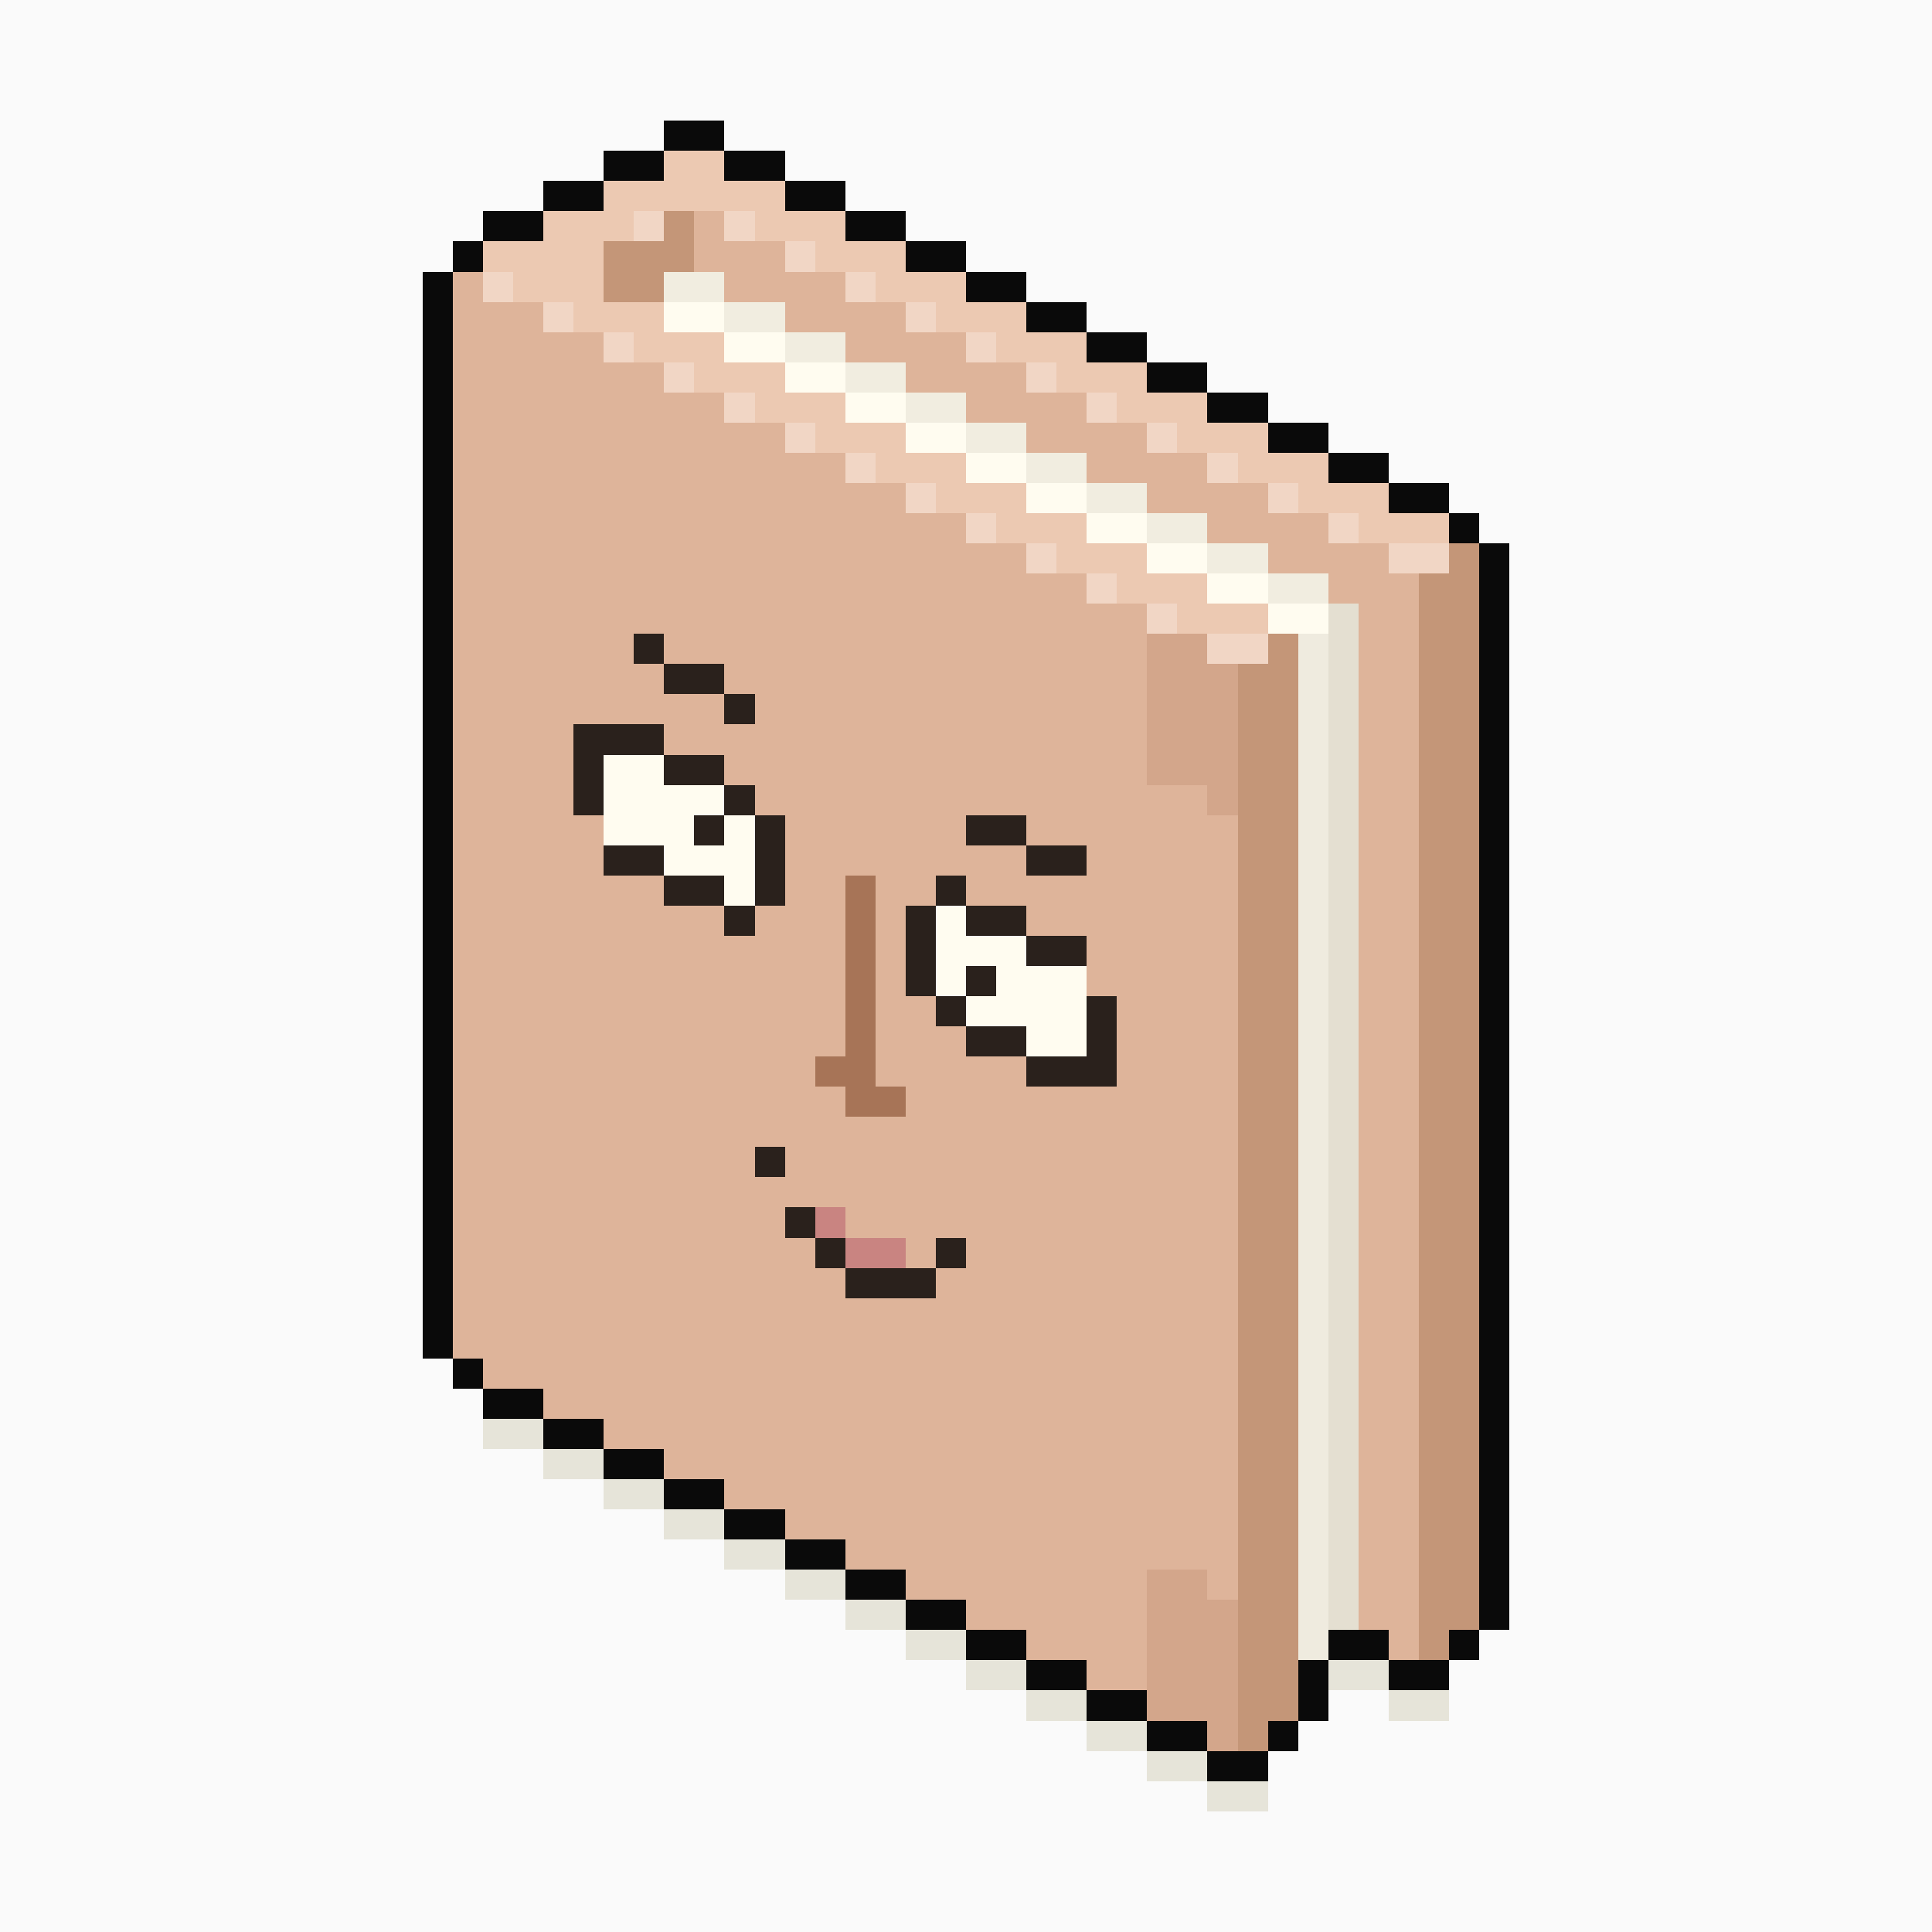
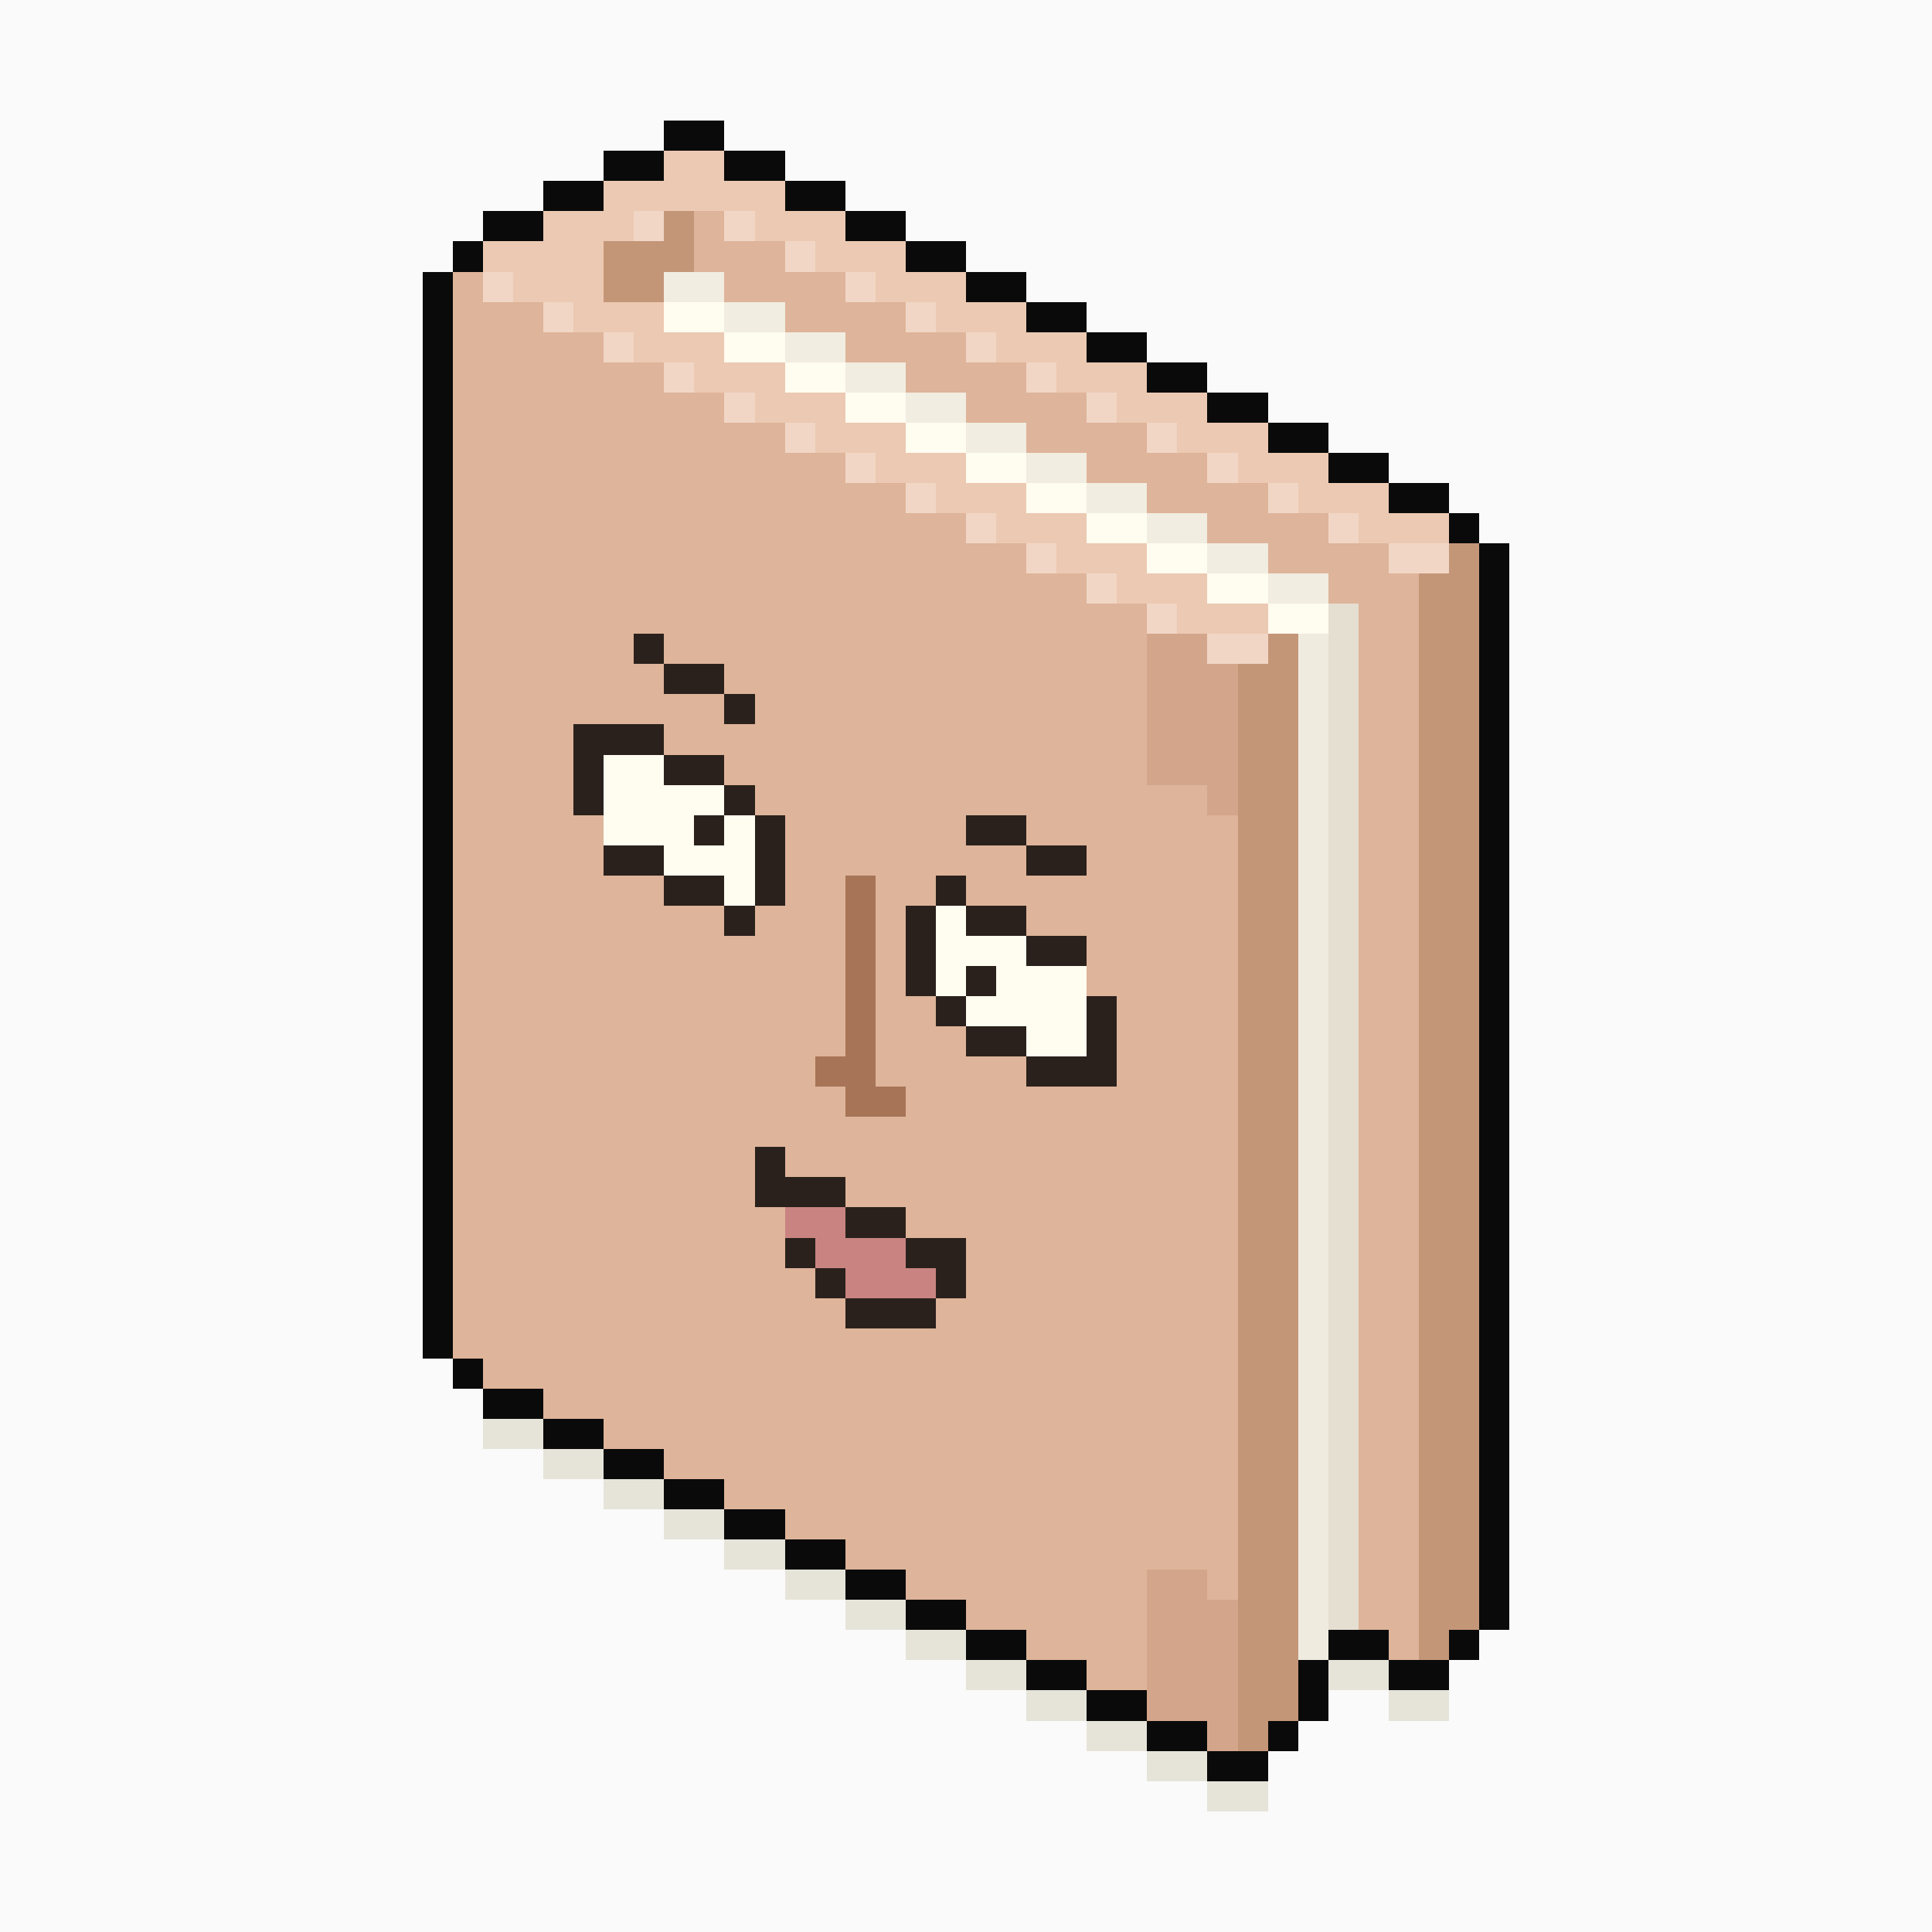
<svg xmlns="http://www.w3.org/2000/svg" viewBox="0 0 64 64" shape-rendering="crispEdges">
  <rect width="64" height="64" fill="#fafafa" />
-   <path fill="#deb49a" d="M23 7h1v1h-1zM23 8h3v1h-3zM15 9h1v1h-1zM24 9h4v1h-4zM15 10h3v1h-3zM26 10h4v1h-4zM15 11h5v1h-5zM28 11h4v1h-4zM15 12h7v1h-7zM30 12h4v1h-4zM15 13h9v1h-9zM32 13h4v1h-4zM15 14h11v1h-11zM34 14h4v1h-4zM15 15h13v1h-13zM36 15h4v1h-4zM15 16h15v1h-15zM38 16h4v1h-4zM15 17h17v1h-17zM40 17h4v1h-4zM15 18h19v1h-19zM42 18h4v1h-4zM15 19h21v1h-21zM44 19h3v1h-3zM15 20h23v1h-23zM15 21h6v1h-6zM22 21h16v1h-16zM15 22h7v1h-7zM24 22h14v1h-14zM15 23h9v1h-9zM25 23h13v1h-13zM22 24h16v1h-16zM24 25h14v1h-14zM15 24h4v3h-4zM25 26h15v1h-15zM26 27h6v1h-6zM34 27h7v1h-7zM15 27h5v2h-5zM26 28h8v1h-8zM36 28h5v1h-5zM15 29h7v1h-7zM26 29h2v1h-2zM29 29h2v1h-2zM32 29h9v1h-9zM15 30h9v1h-9zM25 30h3v1h-3zM34 30h7v1h-7zM29 30h1v3h-1zM36 31h5v2h-5zM29 33h2v1h-2zM15 31h13v4h-13zM29 34h3v1h-3zM15 35h12v1h-12zM29 35h5v1h-5zM37 33h4v3h-4zM15 36h13v1h-13zM30 36h11v1h-11zM15 37h26v1h-26zM15 38h10v1h-10zM26 38h15v1h-15zM15 39h26v1h-26zM15 40h11v1h-11zM28 40h13v1h-13zM15 41h12v1h-12zM30 41h1v1h-1zM32 41h9v1h-9zM15 42h13v1h-13zM31 42h10v1h-10zM15 43h26v2h-26zM16 45h25v1h-25zM18 46h23v1h-23zM20 47h21v1h-21zM22 48h19v1h-19zM24 49h17v1h-17zM26 50h15v1h-15zM28 51h13v1h-13zM30 52h8v1h-8zM40 52h1v1h-1zM32 53h6v1h-6zM45 20h2v34h-2zM34 54h4v1h-4zM46 54h1v1h-1zM36 55h2v1h-2z" />
+   <path fill="#deb49a" d="M23 7h1v1h-1zM23 8h3v1h-3zM15 9h1v1h-1zM24 9h4v1h-4zM15 10h3v1h-3zM26 10h4v1h-4zM15 11h5v1h-5zM28 11h4v1h-4zM15 12h7v1h-7zM30 12h4v1h-4zM15 13h9v1h-9zM32 13h4v1h-4zM15 14h11v1h-11zM34 14h4v1h-4zM15 15h13v1h-13zM36 15h4v1h-4zM15 16h15v1h-15zM38 16h4v1h-4zM15 17h17v1h-17zM40 17h4v1h-4zM15 18h19v1h-19zM42 18h4v1h-4zM15 19h21v1h-21zM44 19h3v1h-3zM15 20h23v1h-23zM15 21h6v1h-6zM22 21h16v1h-16zM15 22h7v1h-7zM24 22h14v1h-14zM15 23h9v1h-9zM25 23h13v1h-13zM22 24h16v1h-16zM24 25h14v1h-14zM15 24h4v3h-4zM25 26h15v1h-15zM26 27h6v1h-6zM34 27h7v1h-7zM15 27h5v2h-5zM26 28h8v1h-8zM36 28h5v1h-5zM15 29h7v1h-7zM26 29h2v1h-2zM29 29h2v1h-2zM32 29h9v1h-9zM15 30h9v1h-9zM25 30h3v1h-3zM34 30h7v1h-7zM29 30h1v3h-1zM36 31h5v2h-5zM29 33h2v1h-2zM15 31h13v4h-13zM29 34h3v1h-3zM15 35h12v1h-12zM29 35h5v1h-5zM37 33h4v3h-4zM15 36h13v1h-13zM30 36h11v1h-11zM15 37h26v1h-26zM26 38h15v1h-15zM15 38h10v2h-10zM28 39h13v1h-13zM30 40h11v1h-11zM15 40h11v2h-11zM15 42h12v1h-12zM32 41h9v2h-9zM15 43h13v1h-13zM31 43h10v1h-10zM15 44h26v1h-26zM16 45h25v1h-25zM18 46h23v1h-23zM20 47h21v1h-21zM22 48h19v1h-19zM24 49h17v1h-17zM26 50h15v1h-15zM28 51h13v1h-13zM30 52h8v1h-8zM40 52h1v1h-1zM32 53h6v1h-6zM45 20h2v34h-2zM34 54h4v1h-4zM46 54h1v1h-1zM36 55h2v1h-2z" />
  <path fill="#0a0a0a" d="M22 4h2v1h-2zM20 5h2v1h-2zM24 5h2v1h-2zM18 6h2v1h-2zM26 6h2v1h-2zM16 7h2v1h-2zM28 7h2v1h-2zM15 8h1v1h-1zM30 8h2v1h-2zM32 9h2v1h-2zM34 10h2v1h-2zM36 11h2v1h-2zM38 12h2v1h-2zM40 13h2v1h-2zM42 14h2v1h-2zM44 15h2v1h-2zM46 16h2v1h-2zM48 17h1v1h-1zM14 9h1v36h-1zM15 45h1v1h-1zM16 46h2v1h-2zM18 47h2v1h-2zM20 48h2v1h-2zM22 49h2v1h-2zM24 50h2v1h-2zM26 51h2v1h-2zM28 52h2v1h-2zM30 53h2v1h-2zM49 18h1v36h-1zM32 54h2v1h-2zM44 54h2v1h-2zM48 54h1v1h-1zM34 55h2v1h-2zM46 55h2v1h-2zM36 56h2v1h-2zM43 55h1v2h-1zM38 57h2v1h-2zM42 57h1v1h-1zM40 58h2v1h-2z" />
-   <path fill="#2a211c" d="M21 21h1v1h-1zM22 22h2v1h-2zM24 23h1v1h-1zM19 24h3v1h-3zM22 25h2v1h-2zM19 25h1v2h-1zM24 26h1v1h-1zM23 27h1v1h-1zM32 27h2v1h-2zM20 28h2v1h-2zM34 28h2v1h-2zM22 29h2v1h-2zM25 27h1v3h-1zM31 29h1v1h-1zM24 30h1v1h-1zM32 30h2v1h-2zM34 31h2v1h-2zM30 30h1v3h-1zM32 32h1v1h-1zM31 33h1v1h-1zM32 34h2v1h-2zM36 33h1v2h-1zM34 35h3v1h-3zM25 38h1v1h-1zM26 40h1v1h-1zM27 41h1v1h-1zM31 41h1v1h-1zM28 42h3v1h-3z" />
+   <path fill="#2a211c" d="M21 21h1v1h-1zM22 22h2v1h-2zM24 23h1v1h-1zM19 24h3v1h-3zM22 25h2v1h-2zM19 25h1v2h-1zM24 26h1v1h-1zM23 27h1v1h-1zM32 27h2v1h-2zM20 28h2v1h-2zM34 28h2v1h-2zM22 29h2v1h-2zM25 27h1v3h-1zM31 29h1v1h-1zM24 30h1v1h-1zM32 30h2v1h-2zM34 31h2v1h-2zM30 30h1v3h-1zM32 32h1v1h-1zM31 33h1v1h-1zM32 34h2v1h-2zM36 33h1v2h-1zM34 35h3v1h-3zM25 38h1v1h-1zM25 39h3v1h-3zM28 40h2v1h-2zM26 41h1v1h-1zM30 41h2v1h-2zM27 42h1v1h-1zM31 42h1v1h-1zM28 43h3v1h-3z" />
  <path fill="#ecc9b2" d="M22 5h2v1h-2zM20 6h6v1h-6zM18 7h3v1h-3zM25 7h3v1h-3zM16 8h4v1h-4zM27 8h3v1h-3zM17 9h3v1h-3zM29 9h3v1h-3zM19 10h3v1h-3zM31 10h3v1h-3zM21 11h3v1h-3zM33 11h3v1h-3zM23 12h3v1h-3zM35 12h3v1h-3zM25 13h3v1h-3zM37 13h3v1h-3zM27 14h3v1h-3zM39 14h3v1h-3zM29 15h3v1h-3zM41 15h3v1h-3zM31 16h3v1h-3zM43 16h3v1h-3zM33 17h3v1h-3zM45 17h3v1h-3zM35 18h3v1h-3zM37 19h3v1h-3zM39 20h3v1h-3z" />
  <path fill="#f1d6c5" d="M21 7h1v1h-1zM24 7h1v1h-1zM26 8h1v1h-1zM16 9h1v1h-1zM28 9h1v1h-1zM18 10h1v1h-1zM30 10h1v1h-1zM20 11h1v1h-1zM32 11h1v1h-1zM22 12h1v1h-1zM34 12h1v1h-1zM24 13h1v1h-1zM36 13h1v1h-1zM26 14h1v1h-1zM38 14h1v1h-1zM28 15h1v1h-1zM40 15h1v1h-1zM30 16h1v1h-1zM42 16h1v1h-1zM32 17h1v1h-1zM44 17h1v1h-1zM34 18h1v1h-1zM46 18h2v1h-2zM36 19h1v1h-1zM38 20h1v1h-1zM40 21h2v1h-2z" />
  <path fill="#fffcf0" d="M22 10h2v1h-2zM24 11h2v1h-2zM26 12h2v1h-2zM28 13h2v1h-2zM30 14h2v1h-2zM32 15h2v1h-2zM34 16h2v1h-2zM36 17h2v1h-2zM38 18h2v1h-2zM40 19h2v1h-2zM42 20h2v1h-2zM20 25h2v1h-2zM20 26h4v1h-4zM20 27h3v1h-3zM24 27h1v1h-1zM22 28h3v1h-3zM24 29h1v1h-1zM31 30h1v1h-1zM31 31h3v1h-3zM31 32h1v1h-1zM33 32h3v1h-3zM32 33h4v1h-4zM34 34h2v1h-2z" />
  <path fill="#e6e4d9" d="M16 47h2v1h-2zM18 48h2v1h-2zM20 49h2v1h-2zM22 50h2v1h-2zM24 51h2v1h-2zM26 52h2v1h-2zM28 53h2v1h-2zM30 54h2v1h-2zM32 55h2v1h-2zM44 55h2v1h-2zM34 56h2v1h-2zM46 56h2v1h-2zM36 57h2v1h-2zM38 58h2v1h-2zM40 59h2v1h-2z" />
  <path fill="#f1ede0" d="M22 9h2v1h-2zM24 10h2v1h-2zM26 11h2v1h-2zM28 12h2v1h-2zM30 13h2v1h-2zM32 14h2v1h-2zM34 15h2v1h-2zM36 16h2v1h-2zM38 17h2v1h-2zM40 18h2v1h-2zM42 19h2v1h-2z" />
  <path fill="#c49678" d="M22 7h1v1h-1zM20 8h3v1h-3zM20 9h2v1h-2zM48 18h1v1h-1zM42 21h1v1h-1zM47 19h2v35h-2zM47 54h1v1h-1zM41 22h2v35h-2zM41 57h1v1h-1z" />
  <path fill="#d3a68b" d="M38 21h2v1h-2zM38 22h3v4h-3zM40 26h1v1h-1zM38 52h2v1h-2zM38 53h3v4h-3zM40 57h1v1h-1z" />
  <path fill="#a77457" d="M28 29h1v6h-1zM27 35h2v1h-2zM28 36h2v1h-2z" />
-   <path fill="#c98481" d="M27 40h1v1h-1zM28 41h2v1h-2z" />
+   <path fill="#c98481" d="M26 40h2v1h-2zM27 41h3v1h-3zM28 42h3v1h-3z" />
  <path fill="#e4dfd1" d="M44 20h1v34h-1z" />
  <path fill="#efebdf" d="M43 21h1v34h-1z" />
</svg>
